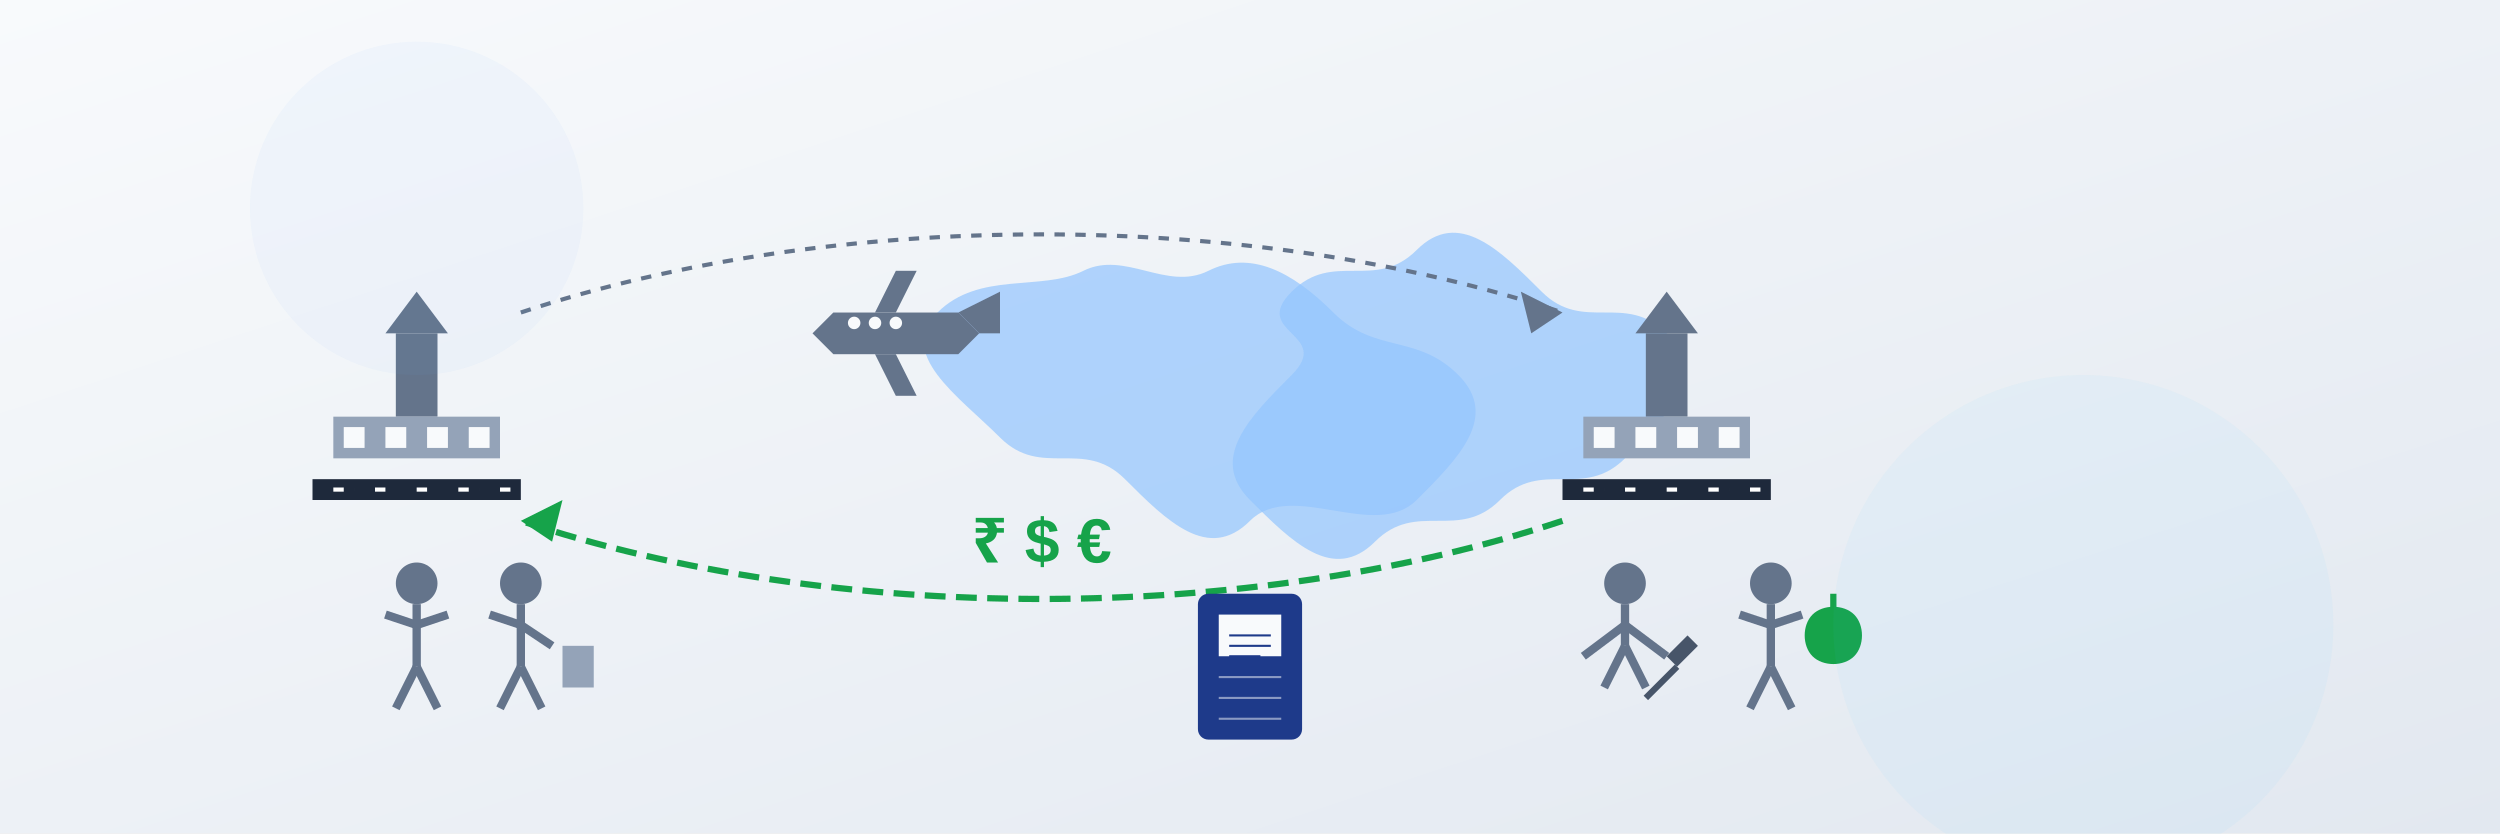
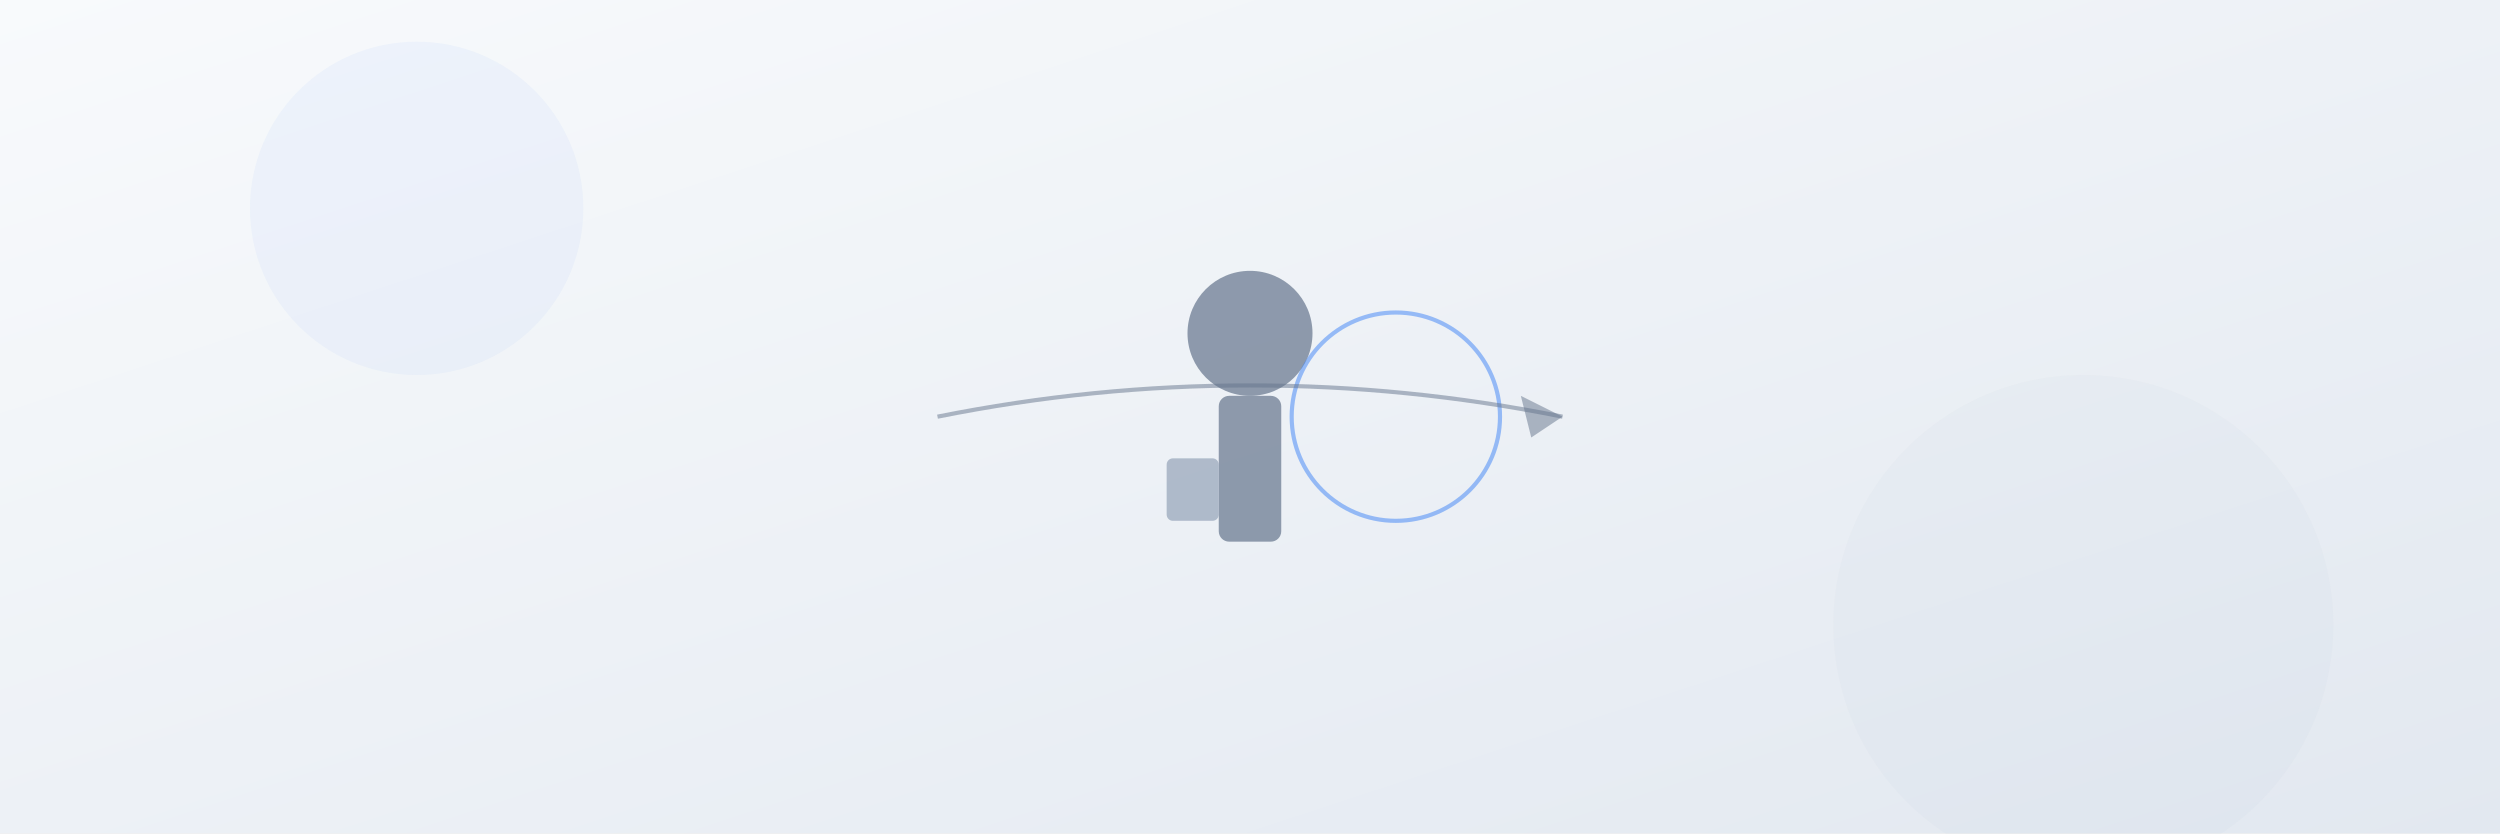
<svg xmlns="http://www.w3.org/2000/svg" width="1200" height="400" viewBox="0 0 1200 400">
  <defs>
    <linearGradient id="bg-gradient" x1="0%" y1="0%" x2="100%" y2="100%">
      <stop offset="0%" stop-color="#f8fafc" />
      <stop offset="100%" stop-color="#e2e8f0" />
    </linearGradient>
  </defs>
  <rect width="1200" height="400" fill="url(#bg-gradient)" />
  <g transform="translate(600, 200)">
-     <path d="M-150,-50 C-130,-70 -100,-60 -80,-70 C-60,-80 -40,-60 -20,-70 C0,-80 20,-70 40,-50 C60,-30 80,-40 100,-20 C120,0 100,20 80,40 C60,60 20,30 0,50 C-20,70 -40,50 -60,30 C-80,10 -100,30 -120,10 C-140,-10 -170,-30 -150,-50" fill="#93c5fd" opacity="0.7" />
-     <path d="M20,-60 C40,-80 60,-60 80,-80 C100,-100 120,-80 140,-60 C160,-40 180,-60 200,-40 C220,-20 200,0 180,20 C160,40 140,20 120,40 C100,60 80,40 60,60 C40,80 20,60 0,40 C-20,20 0,0 20,-20 C40,-40 0,-40 20,-60" fill="#93c5fd" opacity="0.7" />
+     <circle cx="0" cy="-40" r="30" fill="#64748b" opacity="0.7" />
+     <rect x="-15" y="-10" width="30" height="70" rx="5" fill="#64748b" opacity="0.7" />
+     <rect x="-40" y="20" width="25" height="30" rx="3" fill="#94a3b8" opacity="0.7" />
+     <circle cx="70" cy="0" r="50" fill="none" stroke="#3b82f6" stroke-width="2" opacity="0.5" />
  </g>
-   <g transform="translate(400, 150)">
-     <path d="M0,0 L60,0 L70,10 L60,20 L0,20 L-10,10 Z" fill="#64748b" />
-     <path d="M60,0 L80,-10 L80,10 L70,10 Z" fill="#64748b" />
-     <path d="M20,0 L30,-20 L40,-20 L30,0 Z" fill="#64748b" />
-     <path d="M20,20 L30,40 L40,40 L30,20 Z" fill="#64748b" />
-     <circle cx="10" cy="5" r="3" fill="#f8fafc" />
-     <circle cx="20" cy="5" r="3" fill="#f8fafc" />
-     <circle cx="30" cy="5" r="3" fill="#f8fafc" />
-   </g>
-   <g transform="translate(200, 200)">
-     <rect x="-10" y="-40" width="20" height="40" fill="#64748b" />
-     <path d="M-15,-40 L15,-40 L0,-60 Z" fill="#64748b" />
-     <rect x="-40" y="0" width="80" height="20" fill="#94a3b8" />
-     <rect x="-35" y="5" width="10" height="10" fill="#f8fafc" />
-     <rect x="-15" y="5" width="10" height="10" fill="#f8fafc" />
-     <rect x="5" y="5" width="10" height="10" fill="#f8fafc" />
-     <rect x="25" y="5" width="10" height="10" fill="#f8fafc" />
-     <rect x="-50" y="30" width="100" height="10" fill="#1e293b" />
-     <path d="M-40,35 L-30,35 M-20,35 L-10,35 M0,35 L10,35 M20,35 L30,35 M40,35 L50,35" stroke="white" stroke-width="2" stroke-dasharray="5,5" />
-   </g>
-   <g transform="translate(800, 200)">
-     <rect x="-10" y="-40" width="20" height="40" fill="#64748b" />
-     <path d="M-15,-40 L15,-40 L0,-60 Z" fill="#64748b" />
-     <rect x="-40" y="0" width="80" height="20" fill="#94a3b8" />
-     <rect x="-35" y="5" width="10" height="10" fill="#f8fafc" />
-     <rect x="-15" y="5" width="10" height="10" fill="#f8fafc" />
-     <rect x="5" y="5" width="10" height="10" fill="#f8fafc" />
-     <rect x="25" y="5" width="10" height="10" fill="#f8fafc" />
-     <rect x="-50" y="30" width="100" height="10" fill="#1e293b" />
-     <path d="M-40,35 L-30,35 M-20,35 L-10,35 M0,35 L10,35 M20,35 L30,35 M40,35 L50,35" stroke="white" stroke-width="2" stroke-dasharray="5,5" />
-   </g>
-   <g transform="translate(200, 300)">
-     <circle cx="0" cy="-20" r="10" fill="#64748b" />
-     <path d="M0,-10 L0,20" stroke="#64748b" stroke-width="4" />
-     <path d="M0,0 L-15,-5" stroke="#64748b" stroke-width="4" />
-     <path d="M0,0 L15,-5" stroke="#64748b" stroke-width="4" />
-     <path d="M0,20 L-10,40" stroke="#64748b" stroke-width="4" />
-     <path d="M0,20 L10,40" stroke="#64748b" stroke-width="4" />
-   </g>
-   <g transform="translate(250, 300)">
-     <circle cx="0" cy="-20" r="10" fill="#64748b" />
-     <path d="M0,-10 L0,20" stroke="#64748b" stroke-width="4" />
-     <path d="M0,0 L-15,-5" stroke="#64748b" stroke-width="4" />
-     <path d="M0,0 L15,10" stroke="#64748b" stroke-width="4" />
-     <path d="M0,20 L-10,40" stroke="#64748b" stroke-width="4" />
-     <path d="M0,20 L10,40" stroke="#64748b" stroke-width="4" />
-     <rect x="20" y="10" width="15" height="20" fill="#94a3b8" />
-   </g>
-   <g transform="translate(780, 300)">
-     <circle cx="0" cy="-20" r="10" fill="#64748b" />
-     <path d="M0,-10 L0,10" stroke="#64748b" stroke-width="4" />
-     <path d="M0,0 L-20,15" stroke="#64748b" stroke-width="4" />
-     <path d="M0,0 L20,15" stroke="#64748b" stroke-width="4" />
-     <path d="M0,10 L-10,30" stroke="#64748b" stroke-width="4" />
-     <path d="M0,10 L10,30" stroke="#64748b" stroke-width="4" />
-     <path d="M20,15 L30,5 L35,10 L25,20 Z" fill="#475569" />
-     <path d="M25,20 L10,35" stroke="#475569" stroke-width="3" />
-   </g>
-   <g transform="translate(850, 300)">
-     <circle cx="0" cy="-20" r="10" fill="#64748b" />
-     <path d="M0,-10 L0,20" stroke="#64748b" stroke-width="4" />
-     <path d="M0,0 L-15,-5" stroke="#64748b" stroke-width="4" />
-     <path d="M0,0 L15,-5" stroke="#64748b" stroke-width="4" />
-     <path d="M0,20 L-10,40" stroke="#64748b" stroke-width="4" />
-     <path d="M0,20 L10,40" stroke="#64748b" stroke-width="4" />
-     <path d="M20,-5 C25,-10 35,-10 40,-5 C45,0 45,10 40,15 C35,20 25,20 20,15 C15,10 15,0 20,-5" fill="#16a34a" />
-     <path d="M30,-5 L30,-15" stroke="#16a34a" stroke-width="3" />
-   </g>
-   <path d="M250,150 C400,100 600,100 750,150" stroke="#64748b" stroke-width="2" stroke-dasharray="5,5" fill="none" />
-   <polygon points="750,150 730,140 735,160" fill="#64748b" />
-   <path d="M750,250 C600,300 400,300 250,250" stroke="#16a34a" stroke-width="3" stroke-dasharray="10,5" fill="none" />
-   <polygon points="250,250 270,240 265,260" fill="#16a34a" />
-   <g transform="translate(500, 270)">
-     <text x="0" y="0" font-family="Arial" font-size="30" font-weight="bold" fill="#16a34a" text-anchor="middle">₹ $ €</text>
-   </g>
-   <g transform="translate(600, 320)">
-     <rect x="-25" y="-35" width="50" height="70" rx="5" fill="#1e3a8a" />
-     <rect x="-15" y="-25" width="30" height="20" fill="#f8fafc" />
-     <path d="M-10,-15 L10,-15 M-10,-10 L10,-10 M-10,-5 L5,-5" stroke="#1e3a8a" stroke-width="1" />
-     <path d="M-15,5 L15,5 M-15,15 L15,15 M-15,25 L15,25" stroke="#f8fafc" stroke-opacity="0.5" stroke-width="1" />
-   </g>
-   <circle cx="200" cy="100" r="80" fill="#60a5fa" opacity="0.05" />
-   <circle cx="1000" cy="300" r="120" fill="#38bdf8" opacity="0.05" />
+   <path d="M450,200 Q600,170 750,200" stroke="#64748b" stroke-width="2" fill="none" opacity="0.5" />
+   <polygon points="750,200 730,190 735,210" fill="#64748b" opacity="0.5" />
+   <circle cx="200" cy="100" r="80" fill="#3b82f6" opacity="0.05" />
+   <circle cx="1000" cy="300" r="120" fill="#94a3b8" opacity="0.05" />
</svg>
